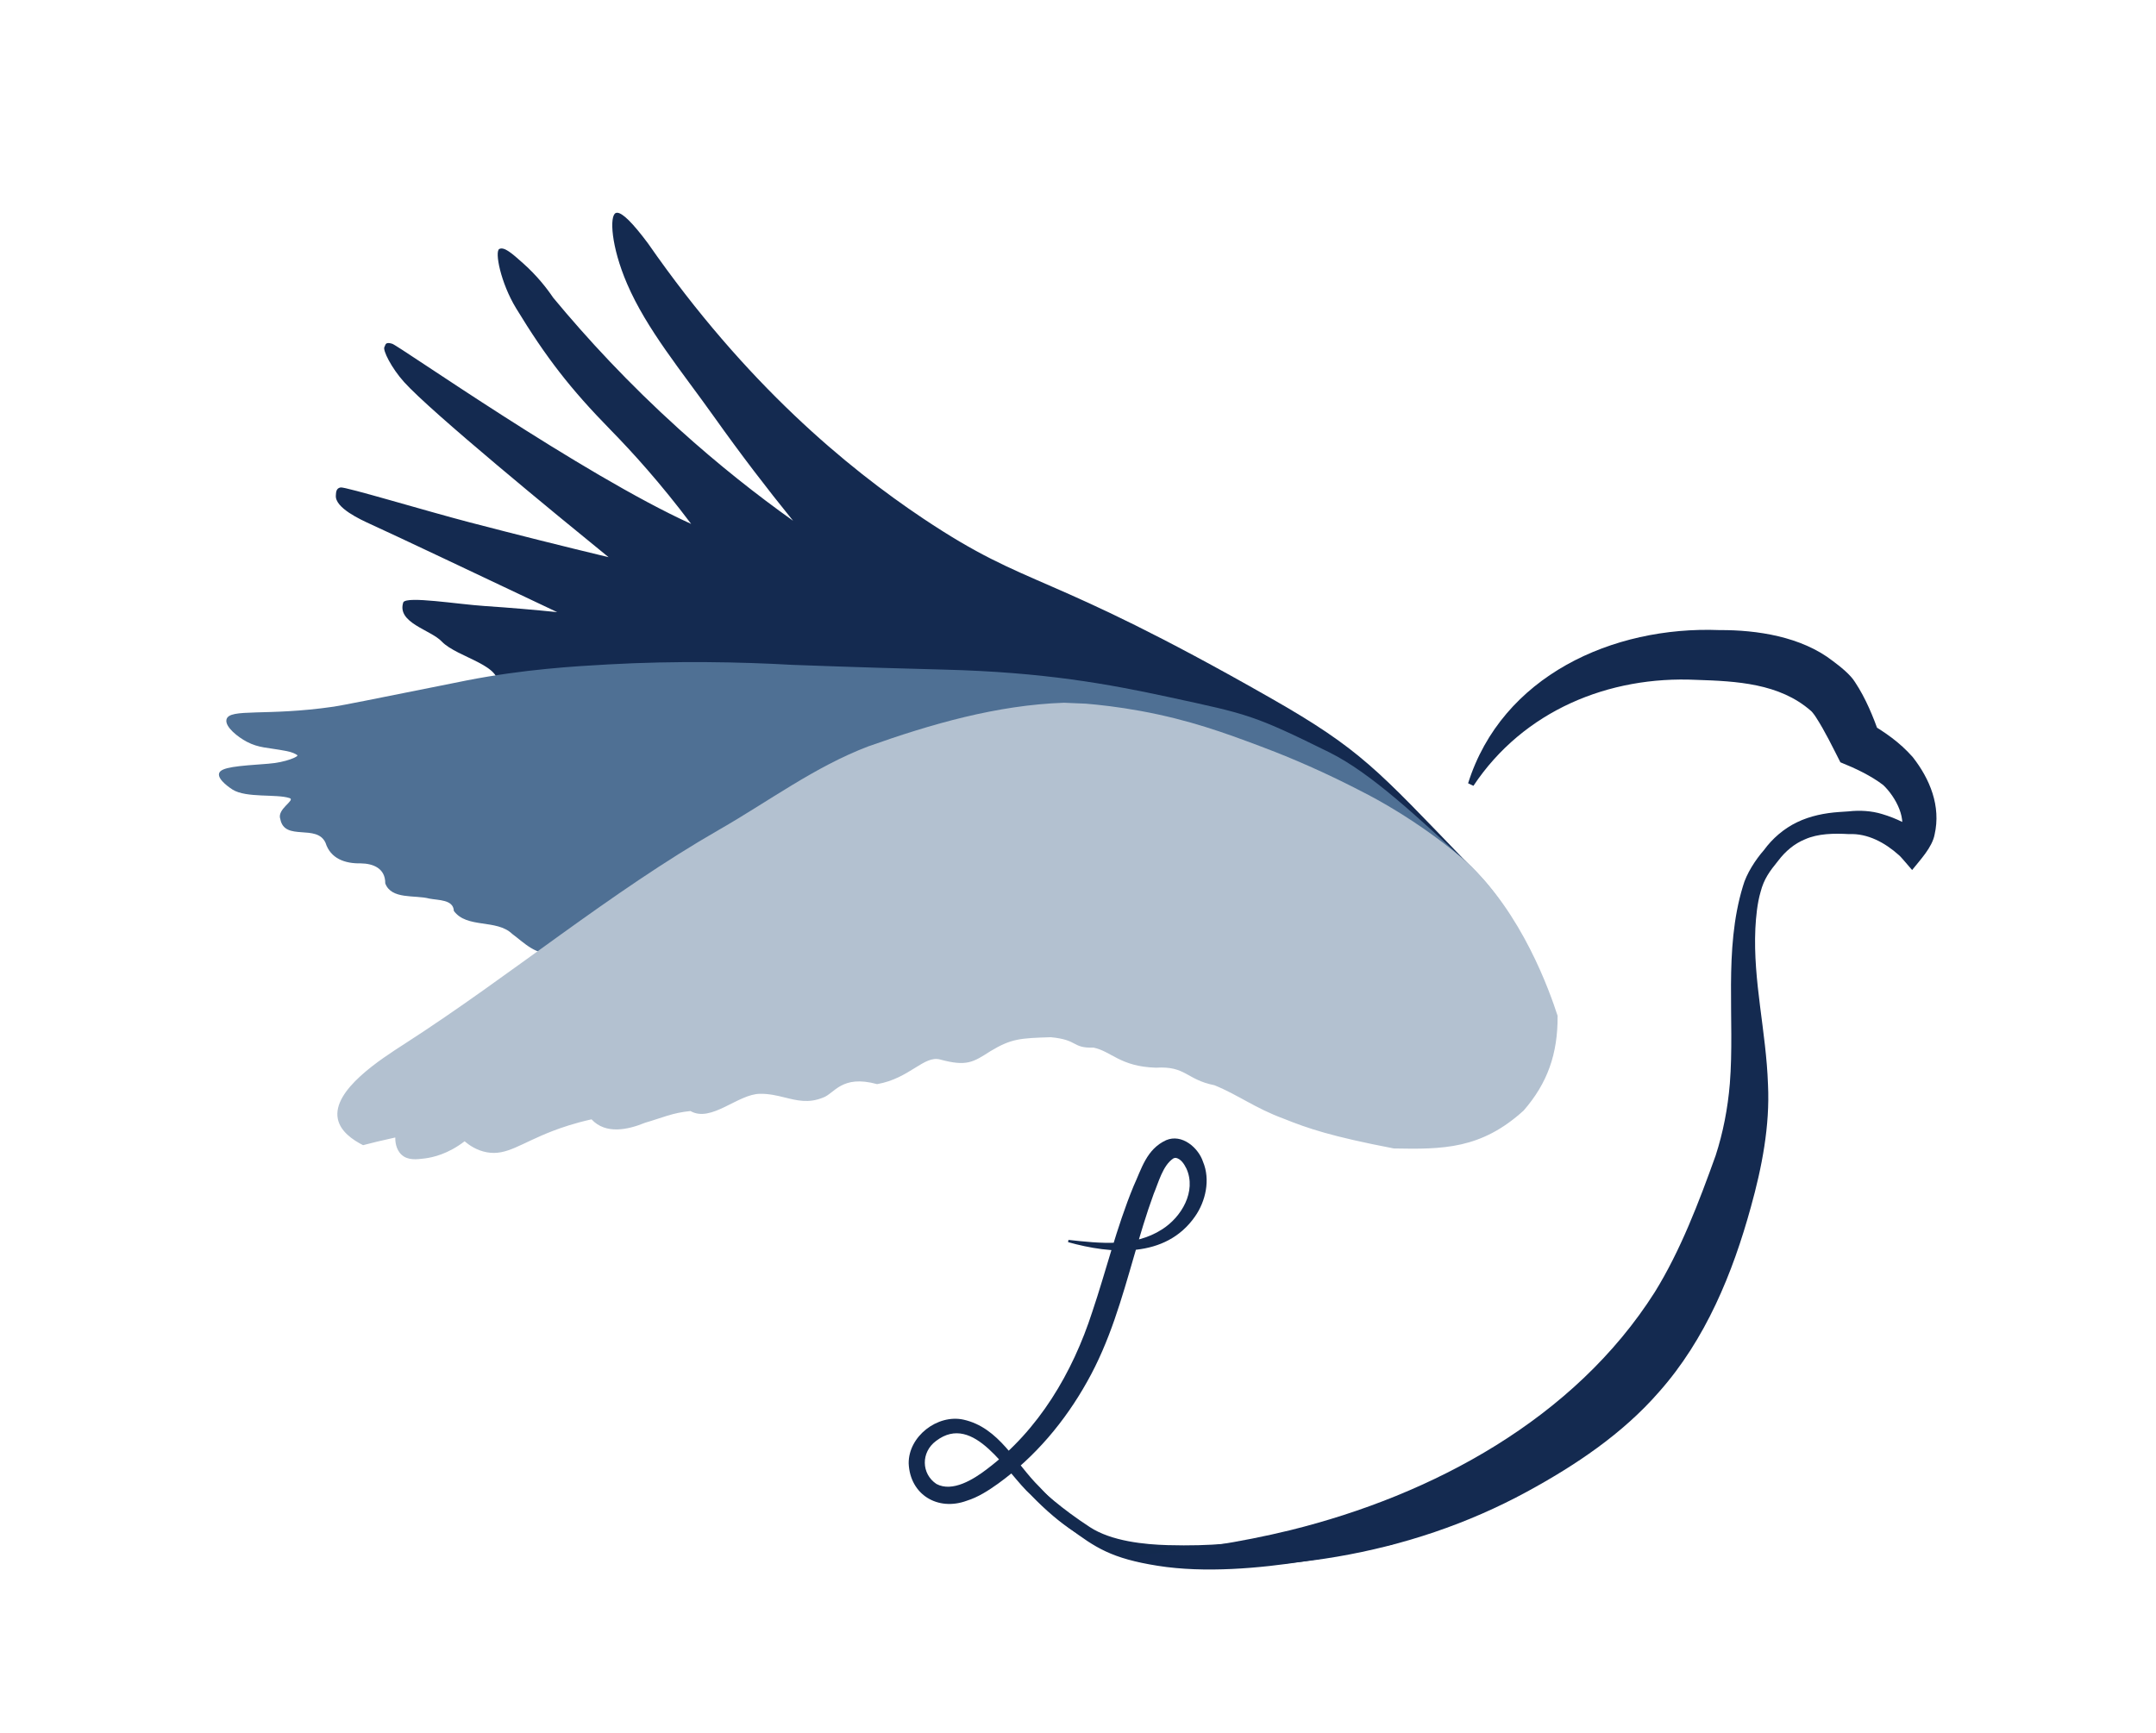
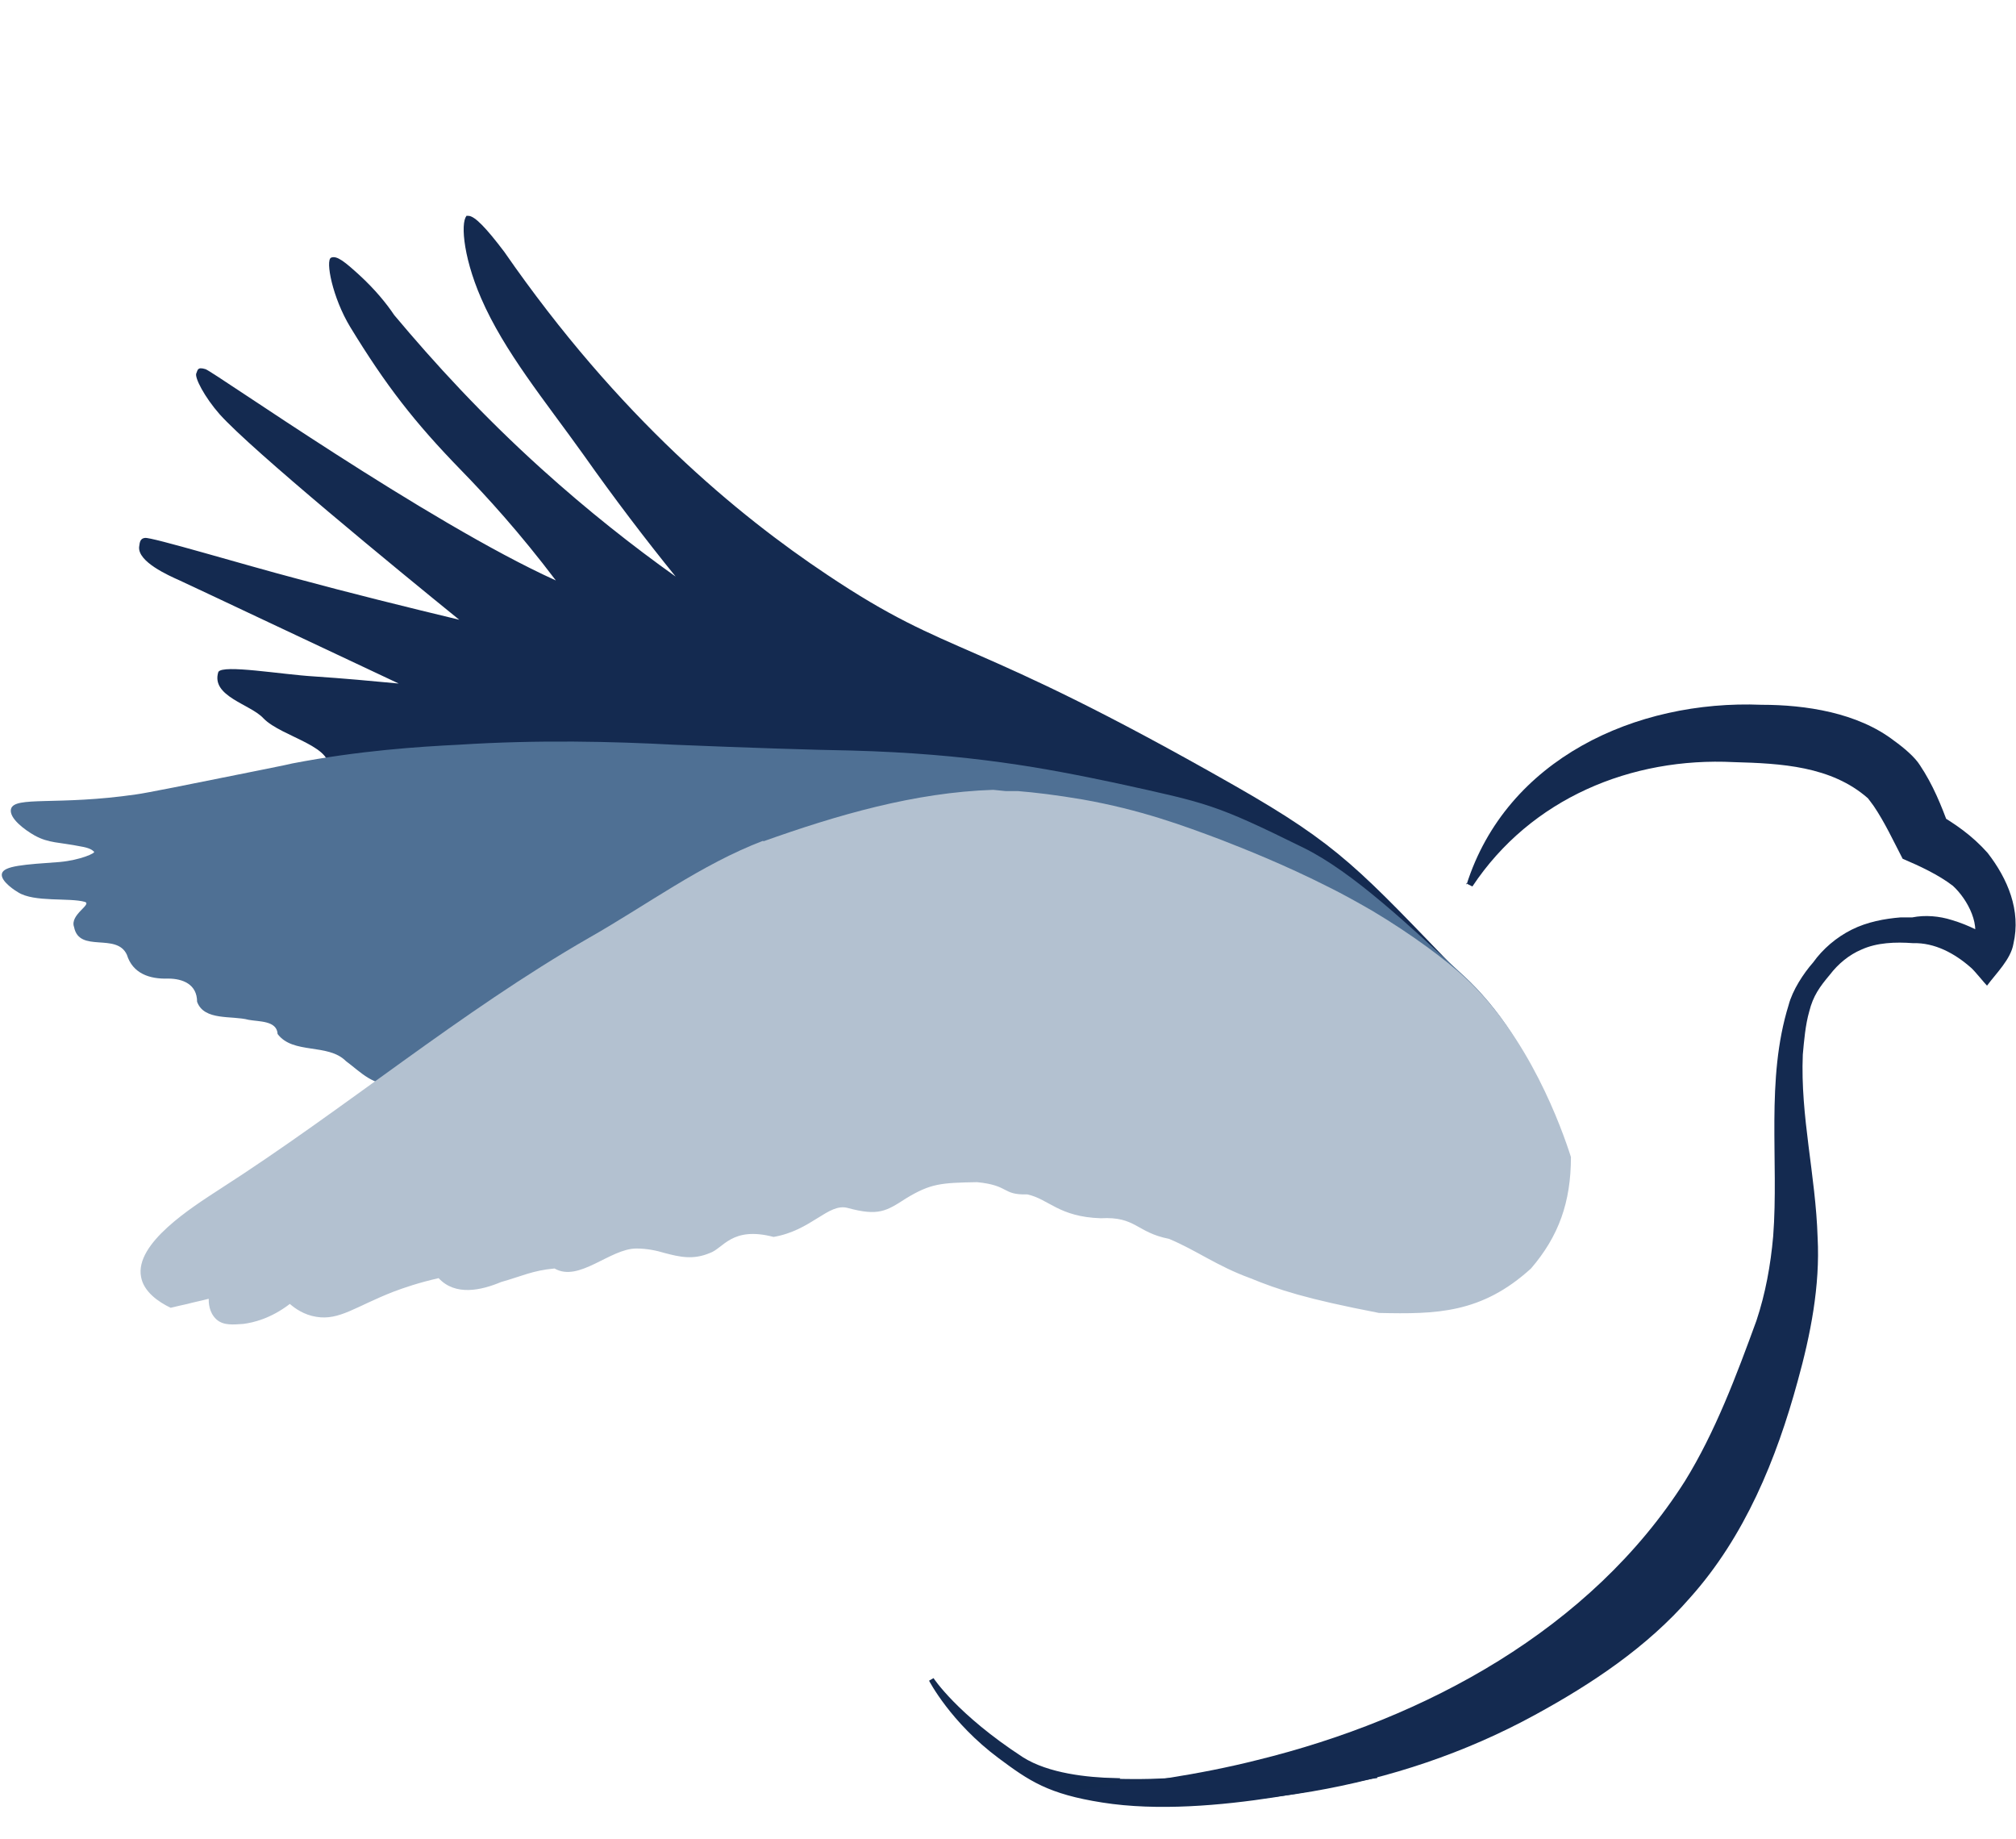
- <svg xmlns="http://www.w3.org/2000/svg" width="392.431pt" height="315.442pt" viewBox="3.6 -35.4 380 380" version="1.2">
+ <svg xmlns="http://www.w3.org/2000/svg" id="Layer_1" version="1.1" viewBox="0 0 313 285.4">
  <defs>
-     <g>
-       <symbol overflow="visible" id="glyph0-0">
-         <path style="stroke:none;" d="M 27.062 5.844 L 27.062 -48.797 L 4.281 -48.797 L 4.281 5.844 Z M 24.984 3.891 L 6.297 3.891 L 6.297 -46.844 L 24.984 -46.844 Z M 24.984 3.891 " />
-       </symbol>
-       <symbol overflow="visible" id="glyph0-1">
-         <path style="stroke:none;" d="M 27.766 0 C 36.016 0 40.359 -5.188 40.359 -11.688 C 40.359 -17.125 36.656 -21.609 32.062 -22.328 C 36.141 -23.172 39.516 -26.797 39.516 -32.25 C 39.516 -38.031 35.297 -43.281 27.062 -43.281 L 4.281 -43.281 L 4.281 0 Z M 13.5 -35.438 L 25.047 -35.438 C 28.156 -35.438 30.109 -33.359 30.109 -30.688 C 30.109 -27.906 28.156 -25.891 25.047 -25.891 L 13.5 -25.891 Z M 13.5 -18.047 L 25.375 -18.047 C 29 -18.047 30.953 -15.703 30.953 -12.984 C 30.953 -9.859 28.875 -7.859 25.375 -7.859 L 13.5 -7.859 Z M 13.5 -18.047 " />
-       </symbol>
-       <symbol overflow="visible" id="glyph0-2">
-         <path style="stroke:none;" d="M 13.5 0 L 13.5 -43.281 L 4.281 -43.281 L 4.281 0 Z M 13.5 0 " />
-       </symbol>
-       <symbol overflow="visible" id="glyph0-3">
-         <path style="stroke:none;" d="M 39.328 0 L 29.594 -16.484 C 34.266 -17.578 39.062 -21.672 39.062 -29.328 C 39.062 -37.375 33.547 -43.281 24.531 -43.281 L 4.281 -43.281 L 4.281 0 L 13.5 0 L 13.5 -15.516 L 20.25 -15.516 L 28.75 0 Z M 29.656 -29.391 C 29.656 -25.766 26.859 -23.422 23.172 -23.422 L 13.5 -23.422 L 13.5 -35.359 L 23.172 -35.359 C 26.859 -35.359 29.656 -33.031 29.656 -29.391 Z M 29.656 -29.391 " />
-       </symbol>
-       <symbol overflow="visible" id="glyph0-4">
-         <path style="stroke:none;" d="M 21.344 0 C 34.906 0 44.312 -8.562 44.312 -21.609 C 44.312 -34.656 34.906 -43.281 21.344 -43.281 L 4.281 -43.281 L 4.281 0 Z M 13.5 -35.172 L 21.344 -35.172 C 30.234 -35.172 34.906 -29.266 34.906 -21.609 C 34.906 -14.281 29.922 -8.109 21.344 -8.109 L 13.5 -8.109 Z M 13.5 -35.172 " />
-       </symbol>
-       <symbol overflow="visible" id="glyph1-0">
-         <path style="stroke:none;" d="M 3.172 0 L 35.688 0 L 35.688 -45.547 L 3.172 -45.547 Z M 6.422 -42.703 L 32.578 -42.703 L 32.578 -2.594 L 6.422 -2.594 Z M 6.422 -42.703 " />
-       </symbol>
-       <symbol overflow="visible" id="glyph1-1">
-         <path style="stroke:none;" d="M 21.031 -21.094 C 21.156 -23.625 19.859 -25.766 17.062 -25.766 C 13.828 -25.766 8.703 -22.844 3.438 -15.188 C -1.953 -7.328 -0.719 0.906 5.328 0.906 C 8.438 0.906 11.359 -1.5 13.438 -4.156 C 13.438 -1.109 15.25 0.969 18.75 1.172 C 22.328 1.359 26.406 -2.203 28.094 -5.781 C 28.938 -7.594 28.938 -9.219 28.688 -9.797 C 28.422 -10.375 27.969 -10.312 27.641 -9.734 C 25.375 -5.25 21.797 -0.844 19.141 -0.719 C 16.938 -0.578 17 -3.375 18.625 -7.016 C 20.188 -10.453 23.422 -15.312 24.859 -18.234 C 26.406 -21.484 25.891 -24.266 24.922 -25.438 C 24.469 -26.016 23.938 -25.891 23.359 -25.047 C 22.641 -24.016 21.875 -22.641 21.031 -21.094 Z M 15.375 -11.031 C 12.062 -5.328 8.703 -1.172 6.031 -1.234 C 3.5 -1.297 4.344 -7.016 7.781 -12.594 C 11.359 -18.359 16.094 -22.578 18.172 -22.391 C 20.047 -22.188 19.469 -18.172 15.375 -11.031 Z M 15.375 -11.031 " />
-       </symbol>
-       <symbol overflow="visible" id="glyph1-2">
-         <path style="stroke:none;" d="M 20.25 -9.797 C 23.812 -17.719 23.562 -25.375 18.047 -25.375 C 16.359 -25.375 14.344 -24.328 12.453 -22.641 C 14.469 -26.219 17.266 -30.688 18.234 -32.516 C 20.891 -37.375 20.891 -40.297 19.922 -42.109 C 19.406 -43.016 18.891 -43.016 18.297 -42.172 C 13.828 -35.953 1.109 -11.938 -0.656 -6.547 C -1.953 -2.594 -1.297 -0.719 -0.328 0.578 C 0.062 1.109 0.453 1.031 0.719 0.391 C 1.297 -0.969 2.016 -2.531 2.594 -3.891 C 3.766 -1.031 5.969 0.719 9.406 0.719 C 13.172 0.719 17.203 -2.984 20.25 -9.797 Z M 17.062 -22.719 C 18.562 -22.578 19.344 -18.625 15.641 -11.297 C 11.875 -3.766 8.891 -1.812 6.625 -2.344 C 4.859 -2.719 4.016 -4.797 3.891 -6.688 C 6.297 -11.688 9.406 -17.062 12.328 -20.109 C 14.281 -22.125 15.703 -22.844 17.062 -22.719 Z M 17.062 -22.719 " />
-       </symbol>
-     </g>
-     <clipPath id="clip1">
-       <path d="M 164 270 L 277 270 L 277 314.887 L 164 314.887 Z M 164 270 " />
+     <style>
+       .st0, .st1 {
+         fill: none;
+       }
+ 
+       .st1 {
+         stroke: #142a4f;
+         stroke-miterlimit: 8.3;
+         stroke-width: .8px;
+       }
+ 
+       .st2 {
+         fill: #4f7094;
+       }
+ 
+       .st3 {
+         clip-path: url(#clippath-1);
+       }
+ 
+       .st4 {
+         clip-path: url(#clippath-3);
+       }
+ 
+       .st5 {
+         clip-path: url(#clippath-4);
+       }
+ 
+       .st6 {
+         clip-path: url(#clippath-2);
+       }
+ 
+       .st7 {
+         fill: #142a50;
+       }
+ 
+       .st8 {
+         fill: #132a4e;
+       }
+ 
+       .st9 {
+         fill: #b3c1d0;
+       }
+ 
+       .st10 {
+         clip-path: url(#clippath);
+       }
+     </style>
+     <clipPath id="clippath">
+       <rect class="st0" x="132.2" y="248.2" width="93.8" height="37.3" />
    </clipPath>
-     <clipPath id="clip2">
-       <path d="M 30 11 L 294 11 L 294 181 L 30 181 Z M 30 11 " />
+     <clipPath id="clippath-1">
+       <rect class="st0" x="20.9" y="33.2" width="219.1" height="141.1" />
    </clipPath>
-     <clipPath id="clip3">
-       <path d="M 92.219 11.332 C 90.871 11.984 91.176 18.582 94.727 26.84 C 99.016 36.82 106.656 45.965 113.852 56.086 C 119.656 64.25 125.449 71.82 131.125 78.812 C 123.211 73.172 114.746 66.516 106.094 58.688 C 95.043 48.695 85.926 38.828 78.516 29.879 C 77.062 27.727 74.957 25.055 72.008 22.414 C 69.383 20.059 67.766 18.684 66.711 19.207 C 65.656 19.73 66.996 26.629 70.383 32.195 C 76.961 43.008 82.281 49.867 91.105 58.883 C 95.895 63.773 102.078 70.586 108.777 79.508 C 84.805 68.613 44.762 40.465 43.219 39.992 C 41.633 39.5 41.789 40.285 41.527 40.684 C 41.078 41.355 43.059 45.316 45.836 48.398 C 51.781 54.996 79.258 77.52 90.672 86.805 C 80.641 84.391 70.469 81.84 60.168 79.152 C 50.59 76.652 32.969 71.332 31.918 71.508 C 30.863 71.684 30.922 72.68 30.871 73.254 C 30.633 75.988 36.336 78.582 38.457 79.551 C 45.473 82.762 59.953 89.648 79.406 98.855 C 74.297 98.336 69.023 97.883 63.598 97.523 C 57.426 97.113 46.512 95.289 45.66 96.691 C 44.156 101.215 51.699 102.727 54.105 105.316 C 57.57 108.906 68.238 110.594 66.059 115.527 C 62.605 119.402 65.273 126.051 70.004 127.488 C 73.02 129.566 77.824 130.02 80 132.941 C 80.258 132.906 80.516 132.867 80.773 132.836 C 91.141 131.676 101.59 131.234 112 131.223 C 125.555 131.027 138.719 133.996 152.023 135.625 C 163.168 134.902 174.266 136.148 185.348 136.863 C 201.383 138.344 213.746 138.961 229.707 141.016 C 236.43 142.562 241.801 144.223 246.512 146 C 258.078 150.367 267.148 154.941 273.816 158.84 C 284.52 165.098 289.57 169.957 291.805 173.496 C 290.098 168.527 286.258 161.422 278.707 153.602 C 259.207 133.402 255.641 128.988 235.809 117.68 C 185.688 89.098 183.414 94.207 159.656 78.328 C 143.074 67.238 120.789 48.91 99.32 17.988 C 95.977 13.504 93.719 11.262 92.547 11.262 C 92.426 11.262 92.316 11.285 92.219 11.332 M 292.621 180.582 C 291.656 181.496 295.438 179.242 291.805 173.496 C 293.168 177.461 293.176 180.062 292.621 180.582 " />
+     <clipPath id="clippath-2">
+       <path class="st0" d="M72.6,33.4c-1.1.5-.9,6,2.1,12.9,3.6,8.3,9.9,15.9,15.9,24.3,4.8,6.8,9.6,13.1,14.3,18.9-6.6-4.7-13.6-10.2-20.8-16.7-9.2-8.3-16.7-16.5-22.9-23.9-1.2-1.8-3-4-5.4-6.2-2.2-2-3.5-3.1-4.4-2.7-.9.4.2,6.2,3,10.8,5.5,9,9.9,14.7,17.2,22.2,4,4.1,9.1,9.7,14.7,17.1-19.9-9-53.1-32.4-54.4-32.8-1.3-.4-1.2.2-1.4.6-.4.6,1.3,3.8,3.6,6.4,4.9,5.5,27.7,24.2,37.2,31.9-8.3-2-16.8-4.1-25.3-6.4-8-2.1-22.6-6.5-23.5-6.3-.9.1-.8,1-.9,1.4-.2,2.3,4.5,4.4,6.3,5.2,5.8,2.7,17.8,8.4,34,16-4.2-.4-8.6-.8-13.1-1.1-5.1-.3-14.2-1.9-14.9-.7-1.2,3.8,5,5,7,7.2,2.9,3,11.7,4.4,9.9,8.5-2.9,3.2-.7,8.7,3.3,9.9,2.5,1.7,6.5,2.1,8.3,4.5.2,0,.4,0,.6,0,8.6-1,17.3-1.3,25.9-1.3,11.3-.2,22.2,2.3,33.2,3.7,9.3-.6,18.5.4,27.7,1,13.3,1.2,23.6,1.7,36.8,3.4,5.6,1.3,10,2.7,13.9,4.1,9.6,3.6,17.1,7.4,22.7,10.7,8.9,5.2,13.1,9.2,14.9,12.2-1.4-4.1-4.6-10-10.9-16.5-16.2-16.8-19.1-20.4-35.6-29.8-41.6-23.7-43.5-19.5-63.2-32.7-13.8-9.2-32.3-24.4-50.1-50.1-2.8-3.7-4.6-5.6-5.6-5.6s-.2,0-.3,0M238.9,173.9c-.8.8,2.3-1.1-.7-5.9,1.1,3.3,1.1,5.5.7,5.9Z" />
    </clipPath>
-     <clipPath id="clip4">
-       <path d="M 31 118 L 299 118 L 299 219 L 31 219 Z M 31 118 " />
+     <clipPath id="clippath-3">
+       <rect class="st0" x="21.8" y="122" width="222.5" height="83.8" />
    </clipPath>
-     <clipPath id="clip5">
-       <path d="M 147.586 128.309 C 135.887 132.762 125.766 140.352 114.969 146.539 C 90.84 160.379 69.375 178.445 45.992 193.508 C 40.797 196.855 30.094 203.66 31.293 209.945 C 31.824 212.734 34.547 214.602 36.836 215.762 C 37.844 215.496 38.867 215.242 39.91 214.988 C 41.262 214.664 42.594 214.359 43.898 214.078 C 43.891 214.727 43.938 216.656 45.301 217.883 C 46.668 219.117 48.555 218.902 50.367 218.672 C 52.137 218.445 55.445 217.719 59.098 214.91 C 60.062 215.73 61.742 216.93 64.027 217.332 C 68.379 218.098 71.371 215.355 78.461 212.633 C 80.336 211.914 83.219 210.918 86.93 210.098 C 90.055 213.461 94.914 212.383 98.664 210.848 C 102.527 209.727 104.625 208.668 108.625 208.277 C 113.199 210.898 119.043 204.504 123.914 204.496 C 125.883 204.473 127.605 204.883 129.258 205.293 C 131.977 205.961 134.508 206.621 137.668 205.34 C 140.219 204.465 141.73 200.234 149.555 202.375 C 156.715 201.125 159.809 196.004 163.383 196.977 C 169.195 198.555 170.621 197.57 174.398 195.148 C 178.973 192.398 180.859 192.297 187.617 192.086 C 193.746 192.652 192.207 194.516 197.004 194.363 C 200.953 195.188 202.859 198.535 210.688 198.77 C 217.285 198.352 217.305 201.379 223.508 202.613 C 228.727 204.73 232.398 207.637 238.73 209.965 C 244.023 212.094 249.113 213.84 262.855 216.484 C 273.605 216.695 282.008 216.637 291.316 208.168 C 296.531 202.18 298.824 195.75 298.762 187.387 C 297.043 182.09 290.953 164.695 278.707 153.602 C 275.402 150.605 269.066 145.73 261.551 141.324 C 258.43 139.496 255.949 138.242 253.562 137.035 C 244.715 132.566 237.297 129.652 233.305 128.164 C 225.977 125.43 218.152 122.512 207.309 120.527 C 202.395 119.629 198.246 119.176 195.309 118.93 L 192.984 118.832 L 190.535 118.727 C 175.797 119.238 161.402 123.402 147.586 128.309 " />
+     <clipPath id="clippath-4">
+       <path class="st0" d="M118.5,130.5c-9.7,3.7-18.1,10-27.1,15.1-20,11.5-37.8,26.5-57.3,39-4.3,2.8-13.2,8.4-12.2,13.6.4,2.3,2.7,3.9,4.6,4.8.8-.2,1.7-.4,2.6-.6,1.1-.3,2.2-.5,3.3-.8,0,.5,0,2.1,1.2,3.2,1.1,1,2.7.8,4.2.7,1.5-.2,4.2-.8,7.2-3.1.8.7,2.2,1.7,4.1,2,3.6.6,6.1-1.6,12-3.9,1.6-.6,3.9-1.4,7-2.1,2.6,2.8,6.6,1.9,9.7.6,3.2-.9,4.9-1.8,8.3-2.1,3.8,2.2,8.6-3.1,12.7-3.1,1.6,0,3.1.3,4.4.7,2.3.6,4.4,1.1,7,0,2.1-.7,3.4-4.2,9.9-2.5,5.9-1,8.5-5.3,11.5-4.5,4.8,1.3,6,.5,9.1-1.5,3.8-2.3,5.4-2.4,11-2.5,5.1.5,3.8,2,7.8,1.9,3.3.7,4.9,3.5,11.4,3.7,5.5-.3,5.5,2.2,10.6,3.2,4.3,1.8,7.4,4.2,12.6,6.1,4.4,1.8,8.6,3.2,20,5.4,8.9.2,15.9.1,23.6-6.9,4.3-5,6.2-10.3,6.2-17.3-1.4-4.4-6.5-18.8-16.6-28-2.7-2.5-8-6.5-14.2-10.2-2.6-1.5-4.6-2.6-6.6-3.6-7.3-3.7-13.5-6.1-16.8-7.4-6.1-2.3-12.6-4.7-21.6-6.3-4.1-.7-7.5-1.1-10-1.3h-1.9c0,0-2-.2-2-.2-12.2.4-24.2,3.9-35.7,8Z" />
    </clipPath>
  </defs>
  <g id="surface1">
-     <path style=" stroke:none;fill-rule:nonzero;fill:rgb(7.799%,16.499%,31%);fill-opacity:1;" d="M 191.508 236.539 C 198.48 237.301 205.934 238.137 211.98 234.262 C 216.328 231.535 219.598 225.875 217.387 220.926 C 216.855 219.816 216.125 218.777 215.086 218.551 C 214.883 218.527 214.762 218.559 214.508 218.668 C 212.191 220.199 211.277 223.898 210.191 226.461 C 206.949 235.32 204.832 244.73 201.602 254.023 C 199.992 258.66 198.055 263.293 195.602 267.637 C 190.742 276.344 184.184 284.16 176.062 290.008 C 173.984 291.488 171.723 292.969 169.199 293.75 C 162.914 296.07 156.77 292.473 156.473 285.566 C 156.406 279.621 162.785 274.727 168.473 275.957 C 176.34 277.691 179.875 285.543 185.141 290.707 C 197.914 304.449 206.18 303.965 223.586 305.582 C 223.586 305.582 223.418 307.207 223.418 307.207 C 205.457 305.996 196.719 306.387 183.277 292.496 C 177.918 287.672 170.812 274.277 162.477 280.629 C 159.117 283.121 159.234 287.848 162.555 290.066 C 166.066 291.957 170.73 289.051 173.684 286.773 C 184.98 278.25 192.406 265.691 196.719 252.348 C 199.758 243.375 202.012 233.902 205.785 224.746 C 207.543 220.938 208.609 216.656 212.914 214.672 C 216.391 213.184 220 216.332 221.012 219.398 C 222.664 223.34 221.59 228.082 219.262 231.398 C 212.789 240.695 200.848 239.656 191.422 237.031 C 191.422 237.031 191.508 236.539 191.508 236.539 " />
-     <path style=" stroke:none;fill-rule:nonzero;fill:rgb(7.5%,16.499%,30.6%);fill-opacity:1;" d="M 213.223 303.98 C 208.23 303.84 200.82 303.148 195.93 299.949 C 183.527 291.84 179.082 284.977 179.082 284.977 C 179.082 284.977 183.066 292.711 191.949 299.332 C 197.656 303.582 201.078 305.922 211.152 307.52 C 231.684 310.781 259.117 303.164 262.449 302.914 C 262.449 302.914 238.766 302.863 238.887 302.137 C 239.148 300.52 233.109 304.547 213.223 303.98 " />
-     <g clip-path="url(#clip1)" clip-rule="nonzero">
-       <path style="fill:none;stroke-width:1;stroke-linecap:butt;stroke-linejoin:miter;stroke:rgb(7.799%,16.499%,31%);stroke-opacity:1;stroke-miterlimit:10;" d="M -0.001 -0.001 C -5.002 0.14 -12.425 0.833 -17.324 4.038 C -29.749 12.161 -34.202 19.037 -34.202 19.037 C -34.202 19.037 -30.21 11.289 -21.312 4.656 C -15.595 0.398 -12.167 -1.946 -2.075 -3.546 C 18.493 -6.814 45.975 0.817 49.313 1.068 C 49.313 1.068 25.587 1.118 25.709 1.846 C 25.971 3.466 19.921 -0.568 -0.001 -0.001 Z M -0.001 -0.001 " transform="matrix(0.998234,0,0,-0.998234,213.2234,303.9798)" />
+     <path class="st8" d="M173,276.4c-4.1-.1-10.3-.7-14.4-3.3-10.3-6.7-14-12.4-14-12.4,0,0,3.3,6.4,10.7,11.9,4.7,3.5,7.6,5.5,15.9,6.8,17,2.7,39.8-3.6,42.6-3.8,0,0-19.7,0-19.6-.6.2-1.3-4.8,2-21.3,1.5" />
+     <g class="st10">
+       <path class="st1" d="M173,276.4c-4.1-.1-10.3-.7-14.4-3.3-10.3-6.7-14-12.4-14-12.4,0,0,3.3,6.4,10.7,11.9,4.7,3.5,7.6,5.5,15.9,6.8,17,2.7,39.8-3.6,42.6-3.8,0,0-19.7,0-19.6-.6.2-1.3-4.8,2-21.3,1.5Z" />
    </g>
-     <g clip-path="url(#clip2)" clip-rule="nonzero">
-       <g clip-path="url(#clip3)" clip-rule="nonzero">
-         <path style=" stroke:none;fill-rule:nonzero;fill:rgb(7.843%,16.47%,31.372%);fill-opacity:1;" d="M 36.887 221.707 L 4.785 15.281 L 289.184 -28.949 L 321.289 177.477 Z M 36.887 221.707 " />
+     <g class="st3">
+       <g class="st6">
+         <path class="st7" d="M26.6,208.1L0,36.7,236.1,0l26.7,171.4L26.6,208.1Z" />
      </g>
    </g>
-     <path style=" stroke:none;fill-rule:nonzero;fill:rgb(31%,43.9%,57.999%);fill-opacity:1;" d="M 53.734 115.004 C 39.348 117.891 32.152 119.332 30.402 119.586 C 15.605 121.746 7.508 119.863 6.891 122.395 C 6.492 124.023 9.473 126.301 11.328 127.277 C 14.02 128.691 15.836 128.516 19.969 129.309 C 21.402 129.582 22.004 129.945 22.414 130.219 C 22.828 130.488 19.926 131.816 16.059 132.102 C 9.348 132.598 5.629 132.848 5.262 134.227 C 4.887 135.652 7.98 137.625 8.223 137.777 C 11.23 139.664 17.863 138.688 20.723 139.641 C 22.102 140.102 17.848 142.047 18.699 144.285 C 19.672 149.195 26.691 145.219 28.609 149.453 C 29.699 152.906 32.848 154.023 36.324 153.957 C 39.078 153.992 41.727 155.051 41.703 158.344 C 43.043 161.945 48.199 160.84 51.371 161.68 C 53.348 162.074 56.637 161.859 56.742 164.383 C 59.586 168.285 66.094 166.129 69.512 169.406 C 72.234 171.422 74.797 174.285 78.766 173.633 C 81.48 173.828 84.609 173.102 87.121 173.84 C 87.883 175.031 88.922 176.105 90.137 176.945 C 93.613 173.23 99.688 172.055 103.195 168.371 C 112.051 159.633 124.191 158.062 134.367 150.773 C 146.473 142.5 151.645 135.082 165.766 130.828 L 174.047 125.332 C 184.898 123.273 186.637 120.938 197.637 122.117 C 212.652 122.91 214.48 125.281 230.082 128.406 C 239.086 130.652 242.109 132.5 257.562 140.449 C 272.609 148.598 291.328 164.352 292.621 176.945 C 291.797 168.902 284.535 158.938 278.707 153.602 C 268.41 144.172 257.973 134.18 248.664 129.582 C 231.996 121.348 230.82 121.238 213.824 117.551 C 200.23 114.605 186.125 112.012 164.109 111.457 C 157.004 111.277 145.52 110.961 130.969 110.418 C 119.555 109.777 105.641 109.492 90.555 110.324 C 83.215 110.73 72.047 111.383 59.488 113.848 C 58.523 114.035 58.363 114.074 53.734 115.004 " />
-     <g clip-path="url(#clip4)" clip-rule="nonzero">
-       <g clip-path="url(#clip5)" clip-rule="nonzero">
-         <path style=" stroke:none;fill-rule:nonzero;fill:rgb(70.195%,75.685%,81.567%);fill-opacity:1;" d="M 25.836 218.934 L 30.578 107.328 L 303.082 118.91 L 298.34 230.516 Z M 25.836 218.934 " />
+     <path class="st2" d="M40.6,119.5c-11.9,2.4-17.9,3.6-19.4,3.8-12.3,1.8-19,.2-19.5,2.3-.3,1.4,2.1,3.2,3.7,4.1,2.2,1.2,3.7,1,7.2,1.7,1.2.2,1.7.5,2,.8.3.2-2.1,1.3-5.3,1.6-5.6.4-8.7.6-9,1.8-.3,1.2,2.3,2.8,2.5,2.9,2.5,1.6,8,.8,10.4,1.5,1.1.4-2.4,2-1.7,3.9.8,4.1,6.6.8,8.2,4.3.9,2.9,3.5,3.8,6.4,3.7,2.3,0,4.5.9,4.5,3.6,1.1,3,5.4,2.1,8,2.8,1.6.3,4.4.1,4.5,2.2,2.4,3.2,7.8,1.4,10.6,4.2,2.3,1.7,4.4,4.1,7.7,3.5,2.3.2,4.9-.4,6.9.2.6,1,1.5,1.9,2.5,2.6,2.9-3.1,7.9-4.1,10.8-7.1,7.4-7.3,17.4-8.6,25.9-14.6,10-6.9,14.3-13,26.1-16.6l6.9-4.6c9-1.7,10.5-3.6,19.6-2.7,12.5.7,14,2.6,26.9,5.2,7.5,1.9,10,3.4,22.8,10,12.5,6.8,28,19.8,29.1,30.3-.7-6.7-6.7-14.9-11.6-19.4-8.5-7.8-17.2-16.1-24.9-19.9-13.8-6.8-14.8-6.9-28.9-10-11.3-2.4-23-4.6-41.3-5.1-5.9-.1-15.4-.4-27.5-.9-9.5-.5-21-.8-33.5,0-6.1.3-15.4.9-25.8,2.9-.8.2-.9.2-4.8,1" />
+     <g class="st4">
+       <g class="st5">
+         <path class="st9" d="M17.5,205.8l3.9-92.6,226.2,9.6-3.9,92.6-226.2-9.6Z" />
      </g>
    </g>
-     <path style=" stroke:none;fill-rule:nonzero;fill:rgb(7.799%,16.499%,31.4%);fill-opacity:1;" d="M 279.137 136.391 C 286.547 112.883 310.801 101.867 334.27 102.793 C 342.449 102.75 352.211 104.203 359.113 109.574 C 360.777 110.812 362.973 112.559 363.98 114.207 C 366.379 117.84 367.906 121.68 369.367 125.711 C 369.367 125.711 366.84 123.004 366.84 123.004 C 370.543 125.188 373.719 127.352 376.625 130.637 C 380.402 135.445 382.852 141.41 381.426 147.637 C 380.891 150.477 378.23 153.23 376.496 155.418 C 376.012 154.906 374.055 152.477 373.535 152.094 C 370.543 149.418 366.734 147.344 362.66 147.539 C 359.41 147.352 355.867 147.395 352.988 148.691 C 350.66 149.641 348.695 151.316 347.133 153.379 C 345.23 155.715 344 157.402 343.273 160.207 C 342.539 162.719 342.262 165.629 342.125 168.25 C 341.59 179.852 344.496 190.75 344.895 202.48 C 345.336 211.516 343.562 220.625 341.145 229.316 C 337.156 243.848 331.207 258.375 321.027 269.852 C 313.012 279.074 302.652 285.996 292.051 291.762 C 266.031 305.926 235.637 310.508 206.461 307.039 C 206.461 307.039 206.469 305.742 206.469 305.742 C 217.797 304.551 229.066 302.918 240.078 300.223 C 271.461 292.477 302.457 275.742 320.059 248.012 C 325.73 238.855 329.75 228.246 333.414 218.043 C 335.051 212.984 336.074 207.719 336.527 202.281 C 337.652 188.094 335.133 173.008 339.387 159.008 C 340.152 156.207 342.207 153.094 344.004 151.051 C 345.848 148.516 348.359 146.336 351.273 144.934 C 354.184 143.527 357.391 142.914 360.41 142.699 L 362.613 142.551 C 365.012 142.273 367.641 142.438 369.906 143.137 C 373.113 144.09 375.98 145.539 378.664 147.516 C 378.664 147.516 373.648 148.035 373.648 148.035 C 375.703 144.492 372.891 139.395 370.18 136.797 C 367.504 134.727 363.934 133.051 360.77 131.789 C 359.094 128.516 357.379 124.93 355.387 121.871 C 355.062 121.336 354.383 120.508 354.273 120.477 C 347.406 114.473 337.977 113.988 329.207 113.711 C 310.016 112.785 291.289 120.449 280.305 136.949 C 280.305 136.949 279.137 136.391 279.137 136.391 " />
+     <path class="st7" d="M227.7,137.3c6.2-19.5,26.3-28.7,45.8-27.9,6.8,0,14.9,1.2,20.6,5.6,1.4,1,3.2,2.5,4,3.8,2,3,3.3,6.2,4.5,9.5l-2.1-2.2c3.1,1.8,5.7,3.6,8.1,6.3,3.1,4,5.2,8.9,4,14.1-.4,2.4-2.7,4.6-4.1,6.5-.4-.4-2-2.4-2.5-2.8-2.5-2.2-5.6-3.9-9-3.8-2.7-.2-5.6-.1-8,1-1.9.8-3.6,2.2-4.9,3.9-1.6,1.9-2.6,3.3-3.2,5.7-.6,2.1-.8,4.5-1,6.7-.4,9.6,2,18.7,2.3,28.4.4,7.5-1.1,15.1-3.1,22.3-3.3,12.1-8.2,24.1-16.7,33.6-6.7,7.7-15.3,13.4-24.1,18.2-21.6,11.8-46.8,15.6-71,12.7v-1.1c9.4-1,18.8-2.3,27.9-4.6,26.1-6.4,51.8-20.3,66.4-43.3,4.7-7.6,8-16.4,11.1-24.9,1.4-4.2,2.2-8.6,2.6-13.1.9-11.8-1.2-24.3,2.4-35.9.6-2.3,2.3-4.9,3.8-6.6,1.5-2.1,3.6-3.9,6-5.1,2.4-1.2,5.1-1.7,7.6-1.9h1.8c2-.4,4.2-.2,6.1.4,2.7.8,5,2,7.3,3.6l-4.2.4c1.7-2.9-.6-7.2-2.9-9.3-2.2-1.7-5.2-3.1-7.8-4.2-1.4-2.7-2.8-5.7-4.5-8.2-.3-.4-.8-1.1-.9-1.2-5.7-5-13.5-5.4-20.8-5.6-15.9-.8-31.5,5.6-40.6,19.3l-1-.5" />
  </g>
</svg>
